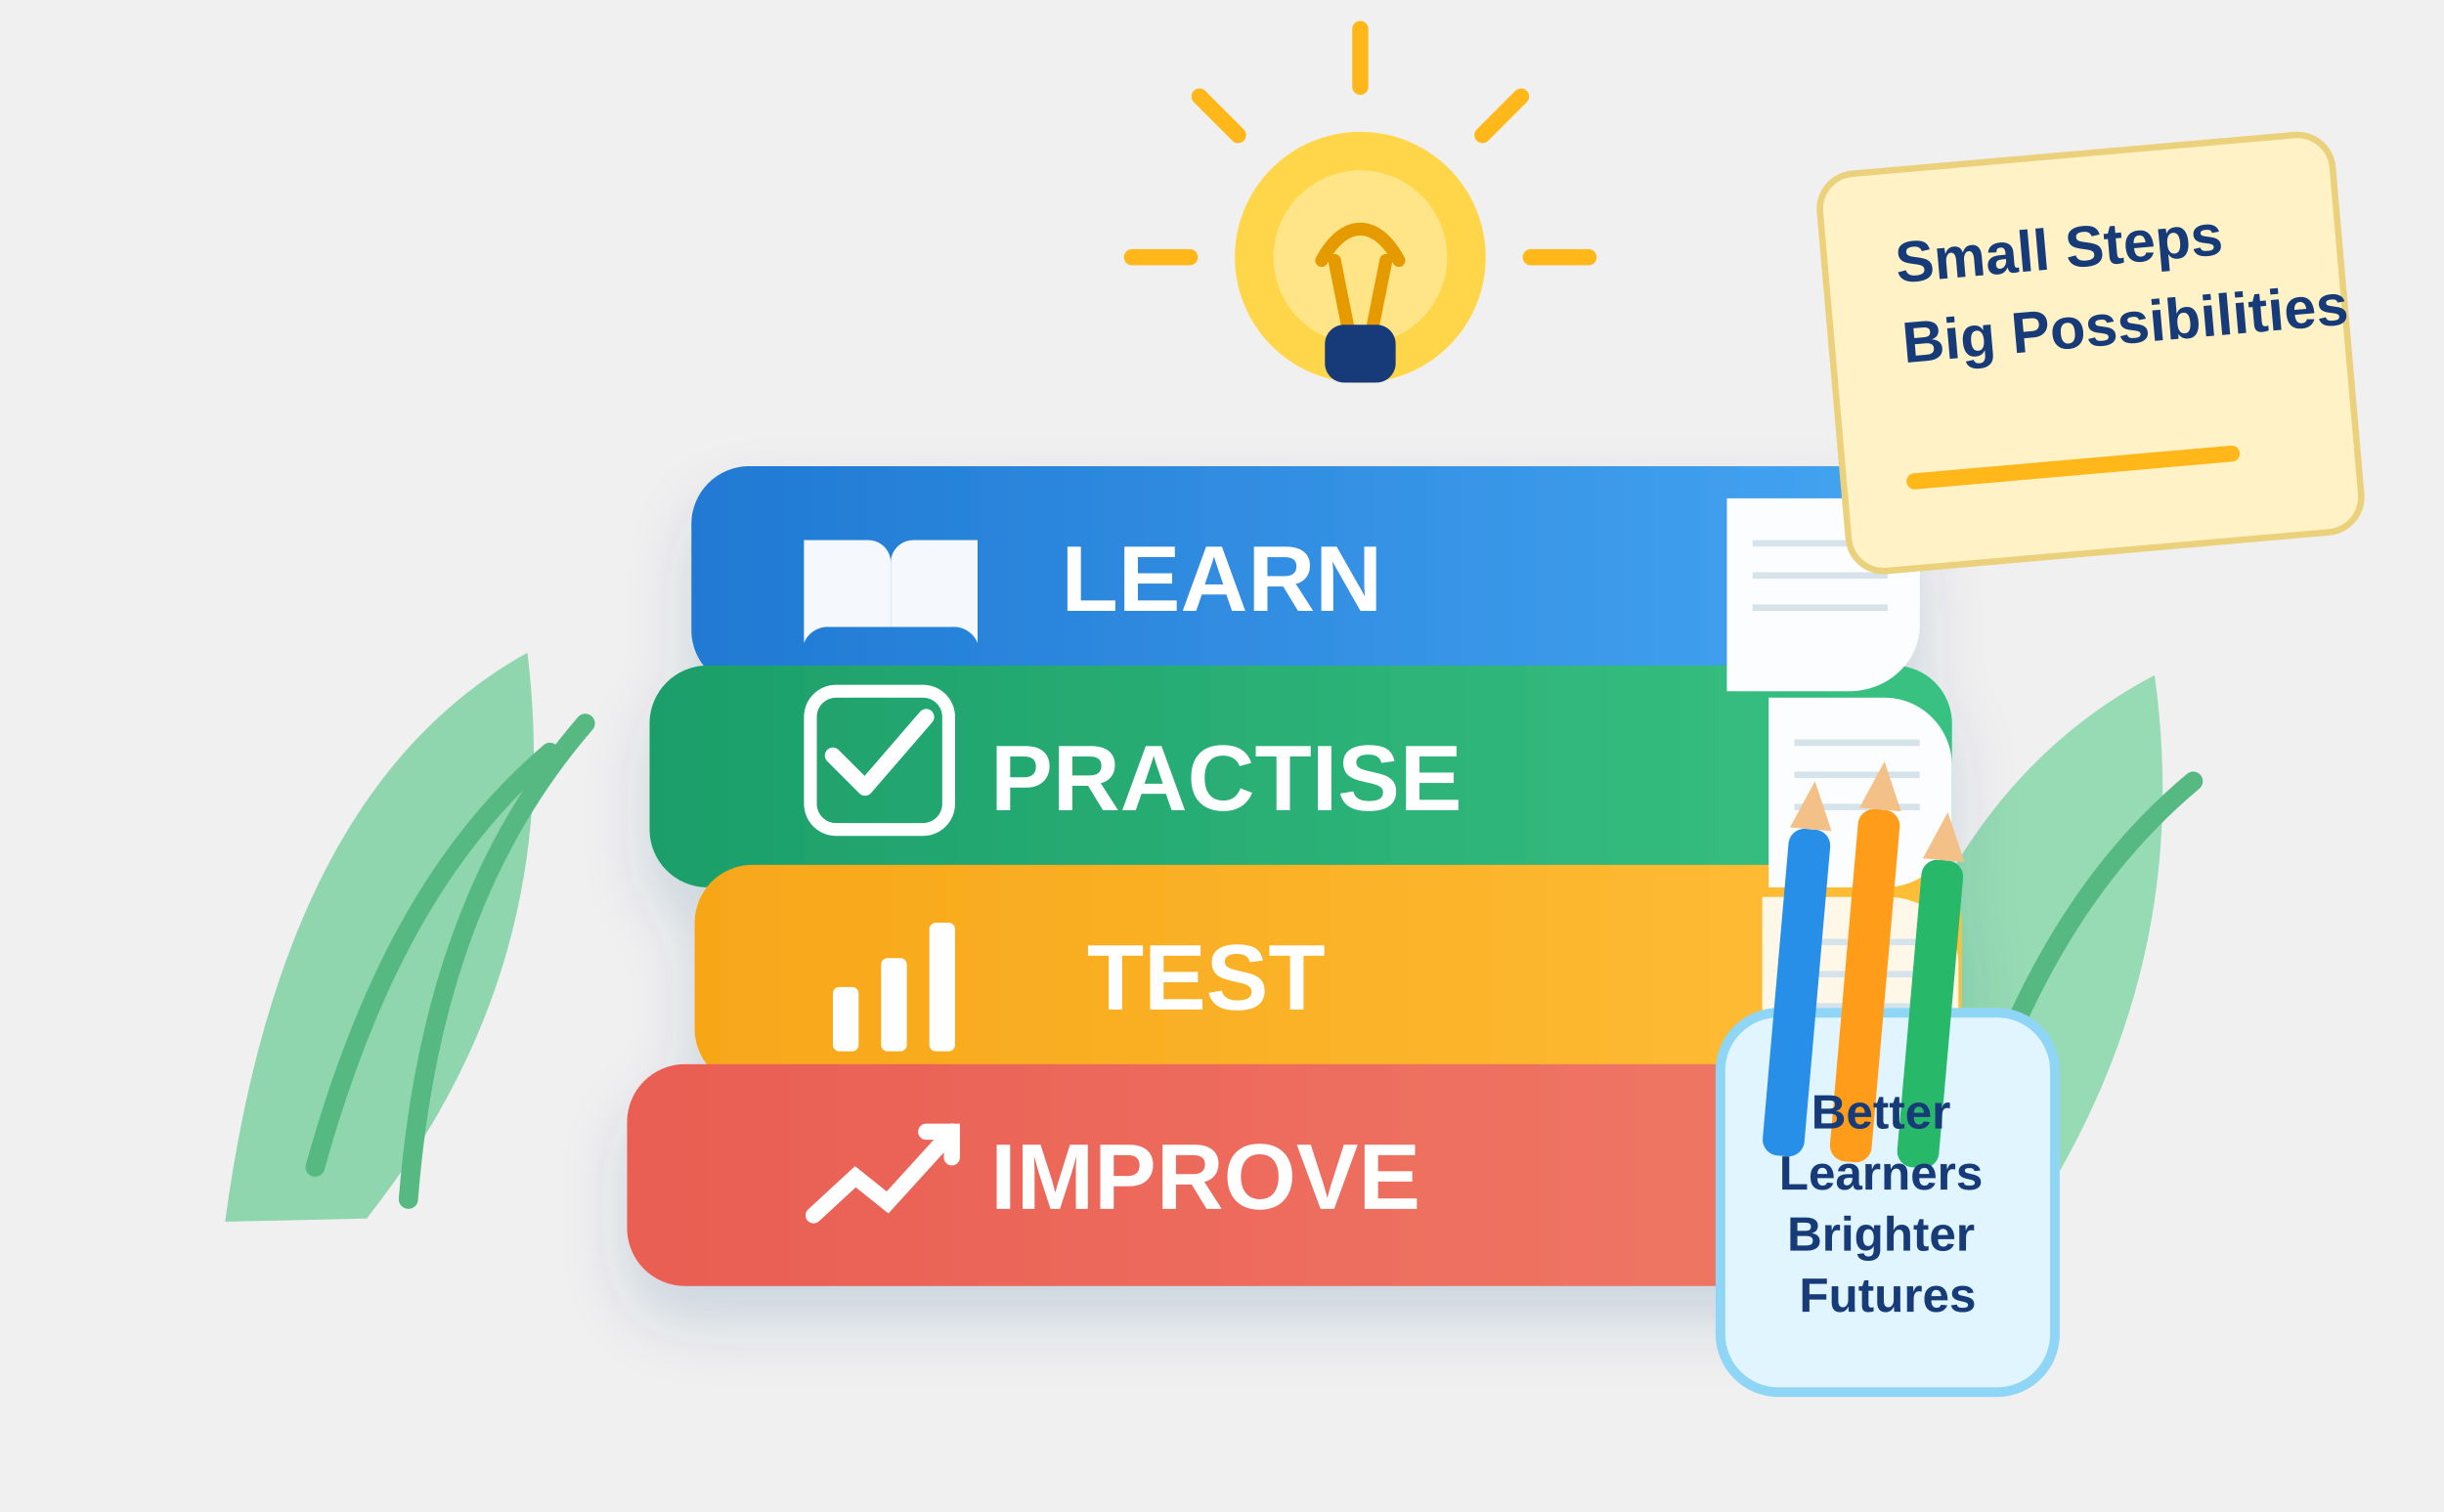
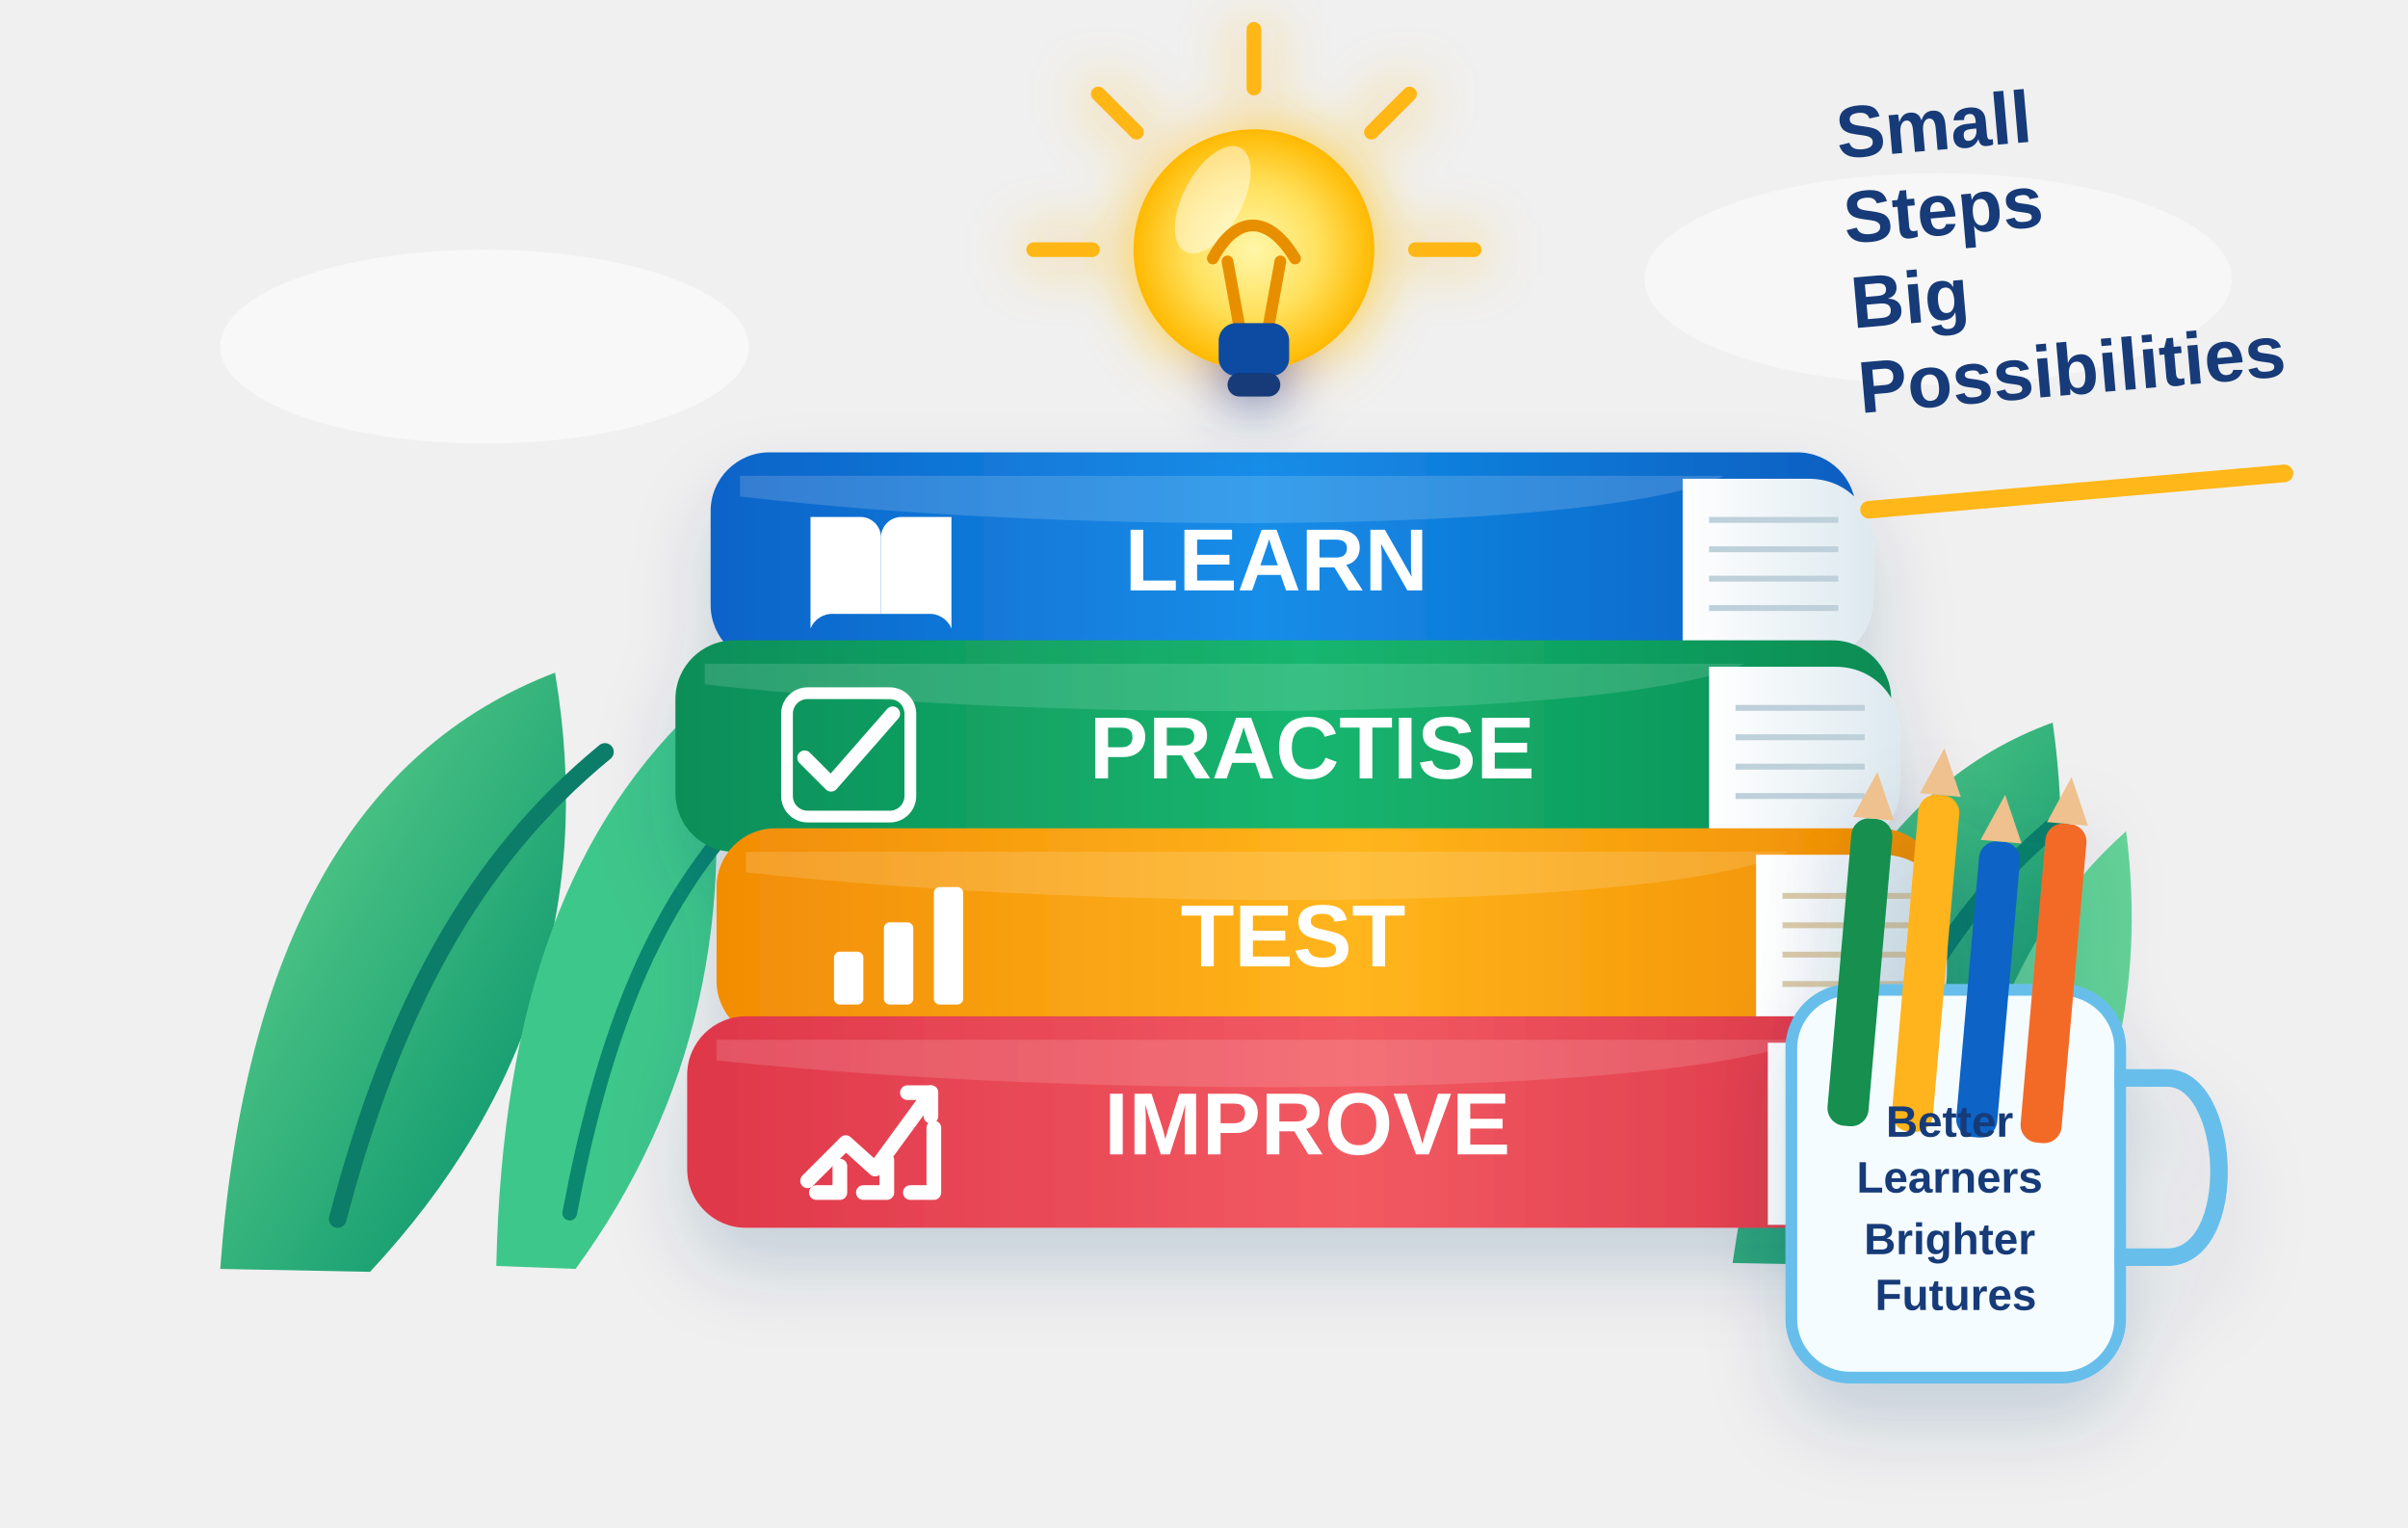
- <svg xmlns="http://www.w3.org/2000/svg" viewBox="0 0 760 470" role="img" aria-labelledby="t d">
+ <svg xmlns="http://www.w3.org/2000/svg" viewBox="0 0 820 520" role="img" aria-labelledby="t d">
  <defs>
-     <filter id="shadow" x="-30%" y="-30%" width="160%" height="180%">
-       <feDropShadow dx="0" dy="11" stdDeviation="10" flood-color="#173B78" flood-opacity=".16" />
+     <linearGradient id="b1" x1="0" x2="1">
+       <stop stop-color="#0F63C8" />
+       <stop offset=".48" stop-color="#148DE8" />
+       <stop offset="1" stop-color="#0B5FC1" />
+     </linearGradient>
+     <linearGradient id="b2" x1="0" x2="1">
+       <stop stop-color="#0C8E59" />
+       <stop offset=".52" stop-color="#18B66F" />
+       <stop offset="1" stop-color="#088C54" />
+     </linearGradient>
+     <linearGradient id="b3" x1="0" x2="1">
+       <stop stop-color="#F28D05" />
+       <stop offset=".52" stop-color="#FFB51D" />
+       <stop offset="1" stop-color="#F08C00" />
+     </linearGradient>
+     <linearGradient id="b4" x1="0" x2="1">
+       <stop stop-color="#DF374A" />
+       <stop offset=".52" stop-color="#F25A62" />
+       <stop offset="1" stop-color="#D93345" />
+     </linearGradient>
+     <linearGradient id="leaf" x1="0" y1="0" x2="1" y2="1">
+       <stop stop-color="#68D78E" />
+       <stop offset="1" stop-color="#008E6A" />
+     </linearGradient>
+     <radialGradient id="bulb">
+       <stop offset="0" stop-color="#FFF7A9" />
+       <stop offset=".55" stop-color="#FFE05B" />
+       <stop offset="1" stop-color="#FFB900" />
+     </radialGradient>
+     <linearGradient id="paper" x1="0" x2="1">
+       <stop stop-color="#FFFFFF" />
+       <stop offset="1" stop-color="#DDE9EF" />
+     </linearGradient>
+     <filter id="shadow" x="-30%" y="-30%" width="170%" height="180%">
+       <feDropShadow dx="0" dy="14" stdDeviation="13" flood-color="#123D73" flood-opacity=".18" />
    </filter>
-     <linearGradient id="blue" x1="0" x2="1">
-       <stop stop-color="#2079D3" />
-       <stop offset="1" stop-color="#45A5F2" />
-     </linearGradient>
-     <linearGradient id="green" x1="0" x2="1">
-       <stop stop-color="#1C9E6A" />
-       <stop offset="1" stop-color="#39C282" />
-     </linearGradient>
-     <linearGradient id="orange" x1="0" x2="1">
-       <stop stop-color="#F7A719" />
-       <stop offset="1" stop-color="#FFBE38" />
-     </linearGradient>
-     <linearGradient id="coral" x1="0" x2="1">
-       <stop stop-color="#E95E52" />
-       <stop offset="1" stop-color="#F17B69" />
-     </linearGradient>
+     <filter id="glow" x="-100%" y="-100%" width="300%" height="300%">
+       <feGaussianBlur stdDeviation="10" result="blur" />
+       <feMerge>
+         <feMergeNode in="blur" />
+         <feMergeNode in="SourceGraphic" />
+       </feMerge>
+     </filter>
  </defs>
-   <g opacity=".95">
-     <path d="M70 380c12-89 42-148 94-177 8 65-8 123-50 176Z" fill="#8BD5AB" />
-     <path d="M98 363c16-57 38-99 73-129" fill="none" stroke="#4FB77D" stroke-width="6" stroke-linecap="round" />
-     <path d="M127 373c5-63 23-111 55-148" fill="none" stroke="#4FB77D" stroke-width="6" stroke-linecap="round" />
-     <path d="M574 394c6-93 39-154 96-184 9 65-6 125-48 183Z" fill="#92DAB0" />
-     <path d="M606 376c17-59 39-102 76-133" fill="none" stroke="#4FB77D" stroke-width="6" stroke-linecap="round" />
+   <g opacity=".9">
+     <ellipse cx="165" cy="118" rx="90" ry="33" fill="#fff" opacity=".6" />
+     <ellipse cx="660" cy="95" rx="100" ry="36" fill="#fff" opacity=".55" />
  </g>
-   <g transform="translate(185 145)" filter="url(#shadow)">
-     <rect x="30" y="0" width="380" height="69" rx="18" fill="url(#blue)" />
-     <rect x="17" y="62" width="405" height="69" rx="18" fill="url(#green)" />
-     <rect x="31" y="124" width="394" height="69" rx="18" fill="url(#orange)" />
-     <rect x="10" y="186" width="422" height="69" rx="18" fill="url(#coral)" />
-     <g fill="#FBFDFF">
-       <path d="M352 10h38c12 0 22 9 22 21v18c0 12-10 21-22 21h-38Z" />
-       <path d="M365 72h36c12 0 21 10 21 21v17c0 12-9 21-21 21h-36Z" />
-       <path d="M363 134h39c12 0 22 9 22 21v17c0 12-10 21-22 21h-39Z" fill="#FFF8E9" />
-       <path d="M367 196h42c12 0 22 10 22 21v17c0 12-10 21-22 21h-42Z" fill="#FFF6F2" />
+   <g transform="translate(60 255)">
+     <path d="M15 177c8-110 46-177 114-203 13 77-8 145-63 204Z" fill="url(#leaf)" />
+     <path d="M55 160c19-72 46-122 91-159" fill="none" stroke="#0B7D68" stroke-width="6" stroke-linecap="round" />
+     <path d="M109 176c2-90 25-151 71-193 12 72-3 138-44 194Z" fill="#3EC78B" />
+     <path d="M134 158c11-58 27-100 55-132" fill="none" stroke="#0A8870" stroke-width="5" stroke-linecap="round" />
+   </g>
+   <g transform="translate(590 265)">
+     <path d="M0 165c15-103 51-163 109-184 10 70-7 133-53 185Z" fill="url(#leaf)" />
+     <path d="M34 147c16-59 39-101 78-133" fill="none" stroke="#0A826A" stroke-width="6" stroke-linecap="round" />
+     <path d="M73 166c5-69 26-117 61-148 7 54-5 104-37 149Z" fill="#64D497" />
+   </g>
+   <g transform="translate(210 154)" filter="url(#shadow)">
+     <g>
+       <rect x="32" y="0" width="390" height="72" rx="20" fill="url(#b1)" />
+       <path d="M42 8h335c-38 19-217 21-335 7Z" fill="#fff" opacity=".16" />
+       <path d="M363 9h43c13 0 22 10 22 22v18c0 13-9 22-22 22h-43Z" fill="url(#paper)" />
+       <g stroke="#BED0DA" stroke-width="2">
+         <path d="M372 23h44M372 33h44M372 43h44M372 53h44" />
+       </g>
+       <g transform="translate(66 17)">
+         <path d="M0 5h17a7 7 0 0 1 7 7v26H8a8 8 0 0 0-8 5Z" fill="#fff" />
+         <path d="M48 5H31a7 7 0 0 0-7 7v26h16a8 8 0 0 1 8 5Z" fill="#fff" />
+       </g>
+       <text x="173" y="47" font-family="Arial,Helvetica,sans-serif" font-size="30" font-weight="800" fill="#fff">LEARN</text>
    </g>
-     <g stroke="#D6E3EA" stroke-width="2">
-       <path d="M360 24h42M360 34h42M360 44h42M373 86h39M373 96h39M373 106h39M372 148h41M372 158h41M372 168h41M377 210h43M377 220h43M377 230h43" />
+     <g transform="translate(-12 64)">
+       <rect x="32" y="0" width="414" height="72" rx="20" fill="url(#b2)" />
+       <path d="M42 8h354c-41 19-228 21-354 7Z" fill="#fff" opacity=".14" />
+       <path d="M384 9h43c13 0 22 10 22 22v18c0 13-9 22-22 22h-43Z" fill="url(#paper)" />
+       <g stroke="#BED0DA" stroke-width="2">
+         <path d="M393 23h44M393 33h44M393 43h44M393 53h44" />
+       </g>
+       <g transform="translate(70 18)" fill="none" stroke="#fff" stroke-width="5" stroke-linecap="round" stroke-linejoin="round">
+         <rect x="0" y="0" width="42" height="42" rx="7" stroke-width="4" />
+         <path d="M6 22l9 9L36 7" />
+       </g>
+       <text x="173" y="47" font-family="Arial,Helvetica,sans-serif" font-size="30" font-weight="800" fill="#fff">PRACTISE</text>
    </g>
-     <g font-family="Arial,sans-serif" font-size="29" font-weight="800" fill="#fff">
-       <text x="145" y="45">LEARN</text>
-       <text x="123" y="107">PRACTISE</text>
-       <text x="153" y="169">TEST</text>
-       <text x="123" y="231">IMPROVE</text>
+     <g transform="translate(2 128)">
+       <rect x="32" y="0" width="416" height="72" rx="20" fill="url(#b3)" />
+       <path d="M42 8h355c-40 20-228 21-355 7Z" fill="#fff" opacity=".15" />
+       <path d="M386 9h43c13 0 22 10 22 22v18c0 13-9 22-22 22h-43Z" fill="url(#paper)" />
+       <g stroke="#D8C9A8" stroke-width="2">
+         <path d="M395 23h44M395 33h44M395 43h44M395 53h44" />
+       </g>
+       <g transform="translate(72 18)" fill="#fff">
+         <rect x="0" y="24" width="10" height="18" rx="2" />
+         <rect x="17" y="14" width="10" height="28" rx="2" />
+         <rect x="34" y="2" width="10" height="40" rx="2" />
+       </g>
+       <text x="190" y="47" font-family="Arial,Helvetica,sans-serif" font-size="30" font-weight="800" fill="#fff">TEST</text>
    </g>
-     <g transform="translate(65 15)">
-       <path d="M0 8h20a7 7 0 0 1 7 7v20H8a8 8 0 0 0-8 5Z" fill="#fff" opacity=".95" />
-       <path d="M54 8H34a7 7 0 0 0-7 7v20h19a8 8 0 0 1 8 5Z" fill="#fff" opacity=".95" />
-     </g>
-     <g transform="translate(72 75)" fill="none" stroke="#fff" stroke-width="5" stroke-linecap="round" stroke-linejoin="round">
-       <path d="M2 15l10 10L31 3" />
-       <rect x="-5" y="-5" width="43" height="43" rx="8" stroke-width="4" />
-     </g>
-     <g transform="translate(74 142)" fill="#fff">
-       <rect x="0" y="20" width="8" height="20" rx="2" />
-       <rect x="15" y="11" width="8" height="29" rx="2" />
-       <rect x="30" y="0" width="8" height="40" rx="2" />
-     </g>
-     <g transform="translate(68 205)" fill="none" stroke="#fff" stroke-width="5" stroke-linecap="round">
-       <path d="M0 28 13 16l10 8L43 2" />
-       <path d="M35 2h8v8" />
+     <g transform="translate(-8 192)">
+       <rect x="32" y="0" width="432" height="72" rx="20" fill="url(#b4)" />
+       <path d="M42 8h370c-43 19-240 21-370 7Z" fill="#fff" opacity=".14" />
+       <path d="M400 9h45c13 0 22 10 22 22v18c0 13-9 22-22 22h-45Z" fill="url(#paper)" />
+       <g stroke="#D6C5C5" stroke-width="2">
+         <path d="M409 23h45M409 33h45M409 43h45M409 53h45" />
+       </g>
+       <g transform="translate(72 18)" fill="none" stroke="#fff" stroke-width="5" stroke-linecap="round" stroke-linejoin="round">
+         <path d="M1 38l13-13 10 9L43 8" />
+         <path d="M35 8h8v8" />
+         <path d="M4 42h8v-9M20 42h8V31M36 42h8V20" />
+       </g>
+       <text x="174" y="47" font-family="Arial,Helvetica,sans-serif" font-size="30" font-weight="800" fill="#fff">IMPROVE</text>
    </g>
  </g>
-   <g transform="translate(365 22)">
-     <circle cx="58" cy="58" r="39" fill="#FFD64A" />
-     <circle cx="58" cy="58" r="27" fill="#FFE587" />
-     <path d="M46 59c7-13 17-13 24 0M50 59l4 20M66 59l-4 20" fill="none" stroke="#E59B00" stroke-width="4" stroke-linecap="round" />
-     <rect x="47" y="79" width="22" height="18" rx="6" fill="#173B78" />
+   <g transform="translate(365 23)" filter="url(#glow)">
+     <circle cx="62" cy="62" r="41" fill="url(#bulb)" />
+     <ellipse cx="48" cy="45" rx="10" ry="20" fill="#fff" opacity=".48" transform="rotate(28 48 45)" />
+     <path d="M48 65c8-15 19-15 28 0M53 66l4 22M71 66l-4 22" fill="none" stroke="#E88F00" stroke-width="4" stroke-linecap="round" />
+     <rect x="50" y="87" width="24" height="18" rx="6" fill="#0B4BA2" />
+     <rect x="53" y="104" width="18" height="8" rx="4" fill="#123A78" />
    <g stroke="#FFB719" stroke-width="5" stroke-linecap="round">
-       <path d="M58 5v-18" />
-       <path d="M20 20 8 8" />
-       <path d="M96 20l12-12" />
-       <path d="M5 58h-18" />
-       <path d="M111 58h18" />
+       <path d="M62 7v-20" />
+       <path d="M22 22 9 9" />
+       <path d="M102 22l13-13" />
+       <path d="M7 62h-20" />
+       <path d="M117 62h20" />
    </g>
  </g>
-   <g transform="translate(535 260)">
-     <rect x="0" y="55" width="104" height="118" rx="18" fill="#E0F5FF" stroke="#8FD6F6" stroke-width="3" />
-     <g transform="rotate(5 50 40)">
-       <rect x="18" y="0" width="13" height="102" rx="5" fill="#278FE8" />
-       <rect x="39" y="-8" width="13" height="110" rx="5" fill="#FF9C1A" />
-       <rect x="60" y="6" width="13" height="96" rx="5" fill="#27B86A" />
-       <path d="M18 0l6.5-15L31 0M39-8l6.5-15L52-8M60 6l6.5-15L73 6" fill="#F3C087" />
+   <g transform="translate(610 285)" filter="url(#shadow)">
+     <rect x="0" y="52" width="112" height="132" rx="20" fill="#F5FCFF" stroke="#67BEEB" stroke-width="4" />
+     <path d="M110 82h18c22 0 25 61 0 61h-18" fill="none" stroke="#67BEEB" stroke-width="6" />
+     <g transform="rotate(5 52 40)">
+       <rect x="17" y="-4" width="14" height="105" rx="6" fill="#138F4F" />
+       <rect x="39" y="-14" width="14" height="115" rx="6" fill="#FFB31A" />
+       <rect x="61" y="0" width="14" height="101" rx="6" fill="#0A63C6" />
+       <rect x="83" y="-8" width="14" height="109" rx="6" fill="#F36A28" />
+       <path d="M17-4l7-16 7 16M39-14l7-16 7 16M61 0l7-16 7 16M83-8l7-16 7 16" fill="#EEC18E" />
    </g>
-     <text x="52" y="91" text-anchor="middle" font-family="Arial,sans-serif" font-size="15" font-weight="800" fill="#173B78">
-       <tspan x="52">Better</tspan>
-       <tspan x="52" dy="19">Learners</tspan>
-       <tspan x="52" dy="19">Brighter</tspan>
-       <tspan x="52" dy="19">Futures</tspan>
+     <text x="56" y="102" text-anchor="middle" font-family="Arial,Helvetica,sans-serif" font-size="15" font-weight="800" fill="#173B78">
+       <tspan x="56">Better</tspan>
+       <tspan x="56" dy="19">Learners</tspan>
+       <tspan x="56" dy="21">Brighter</tspan>
+       <tspan x="56" dy="19">Futures</tspan>
    </text>
  </g>
-   <g transform="translate(565 55) rotate(-5)">
-     <rect width="160" height="124" rx="11" fill="#FFF2C7" stroke="#EBD17C" stroke-width="2" />
-     <text x="22" y="35" font-family="Arial,sans-serif" font-size="18" font-weight="800" fill="#173B78">
-       <tspan x="22">Small Steps</tspan>
-       <tspan x="22" dy="25">Big Possibilities</tspan>
+   <g transform="translate(626 54) rotate(-5)">
+     <text x="0" y="0" font-family="Arial,Helvetica,sans-serif" font-size="25" font-weight="800" fill="#173B78">
+       <tspan x="0" dy="0">Small</tspan>
+       <tspan x="0" dy="29">Steps</tspan>
+       <tspan x="0" dy="29">Big</tspan>
+       <tspan x="0" dy="29">Possibilities</tspan>
    </text>
-     <path d="M22 97h99" stroke="#FFB719" stroke-width="5" stroke-linecap="round" />
+     <path d="M0 120h142" stroke="#FFB719" stroke-width="6" stroke-linecap="round" />
  </g>
</svg>
